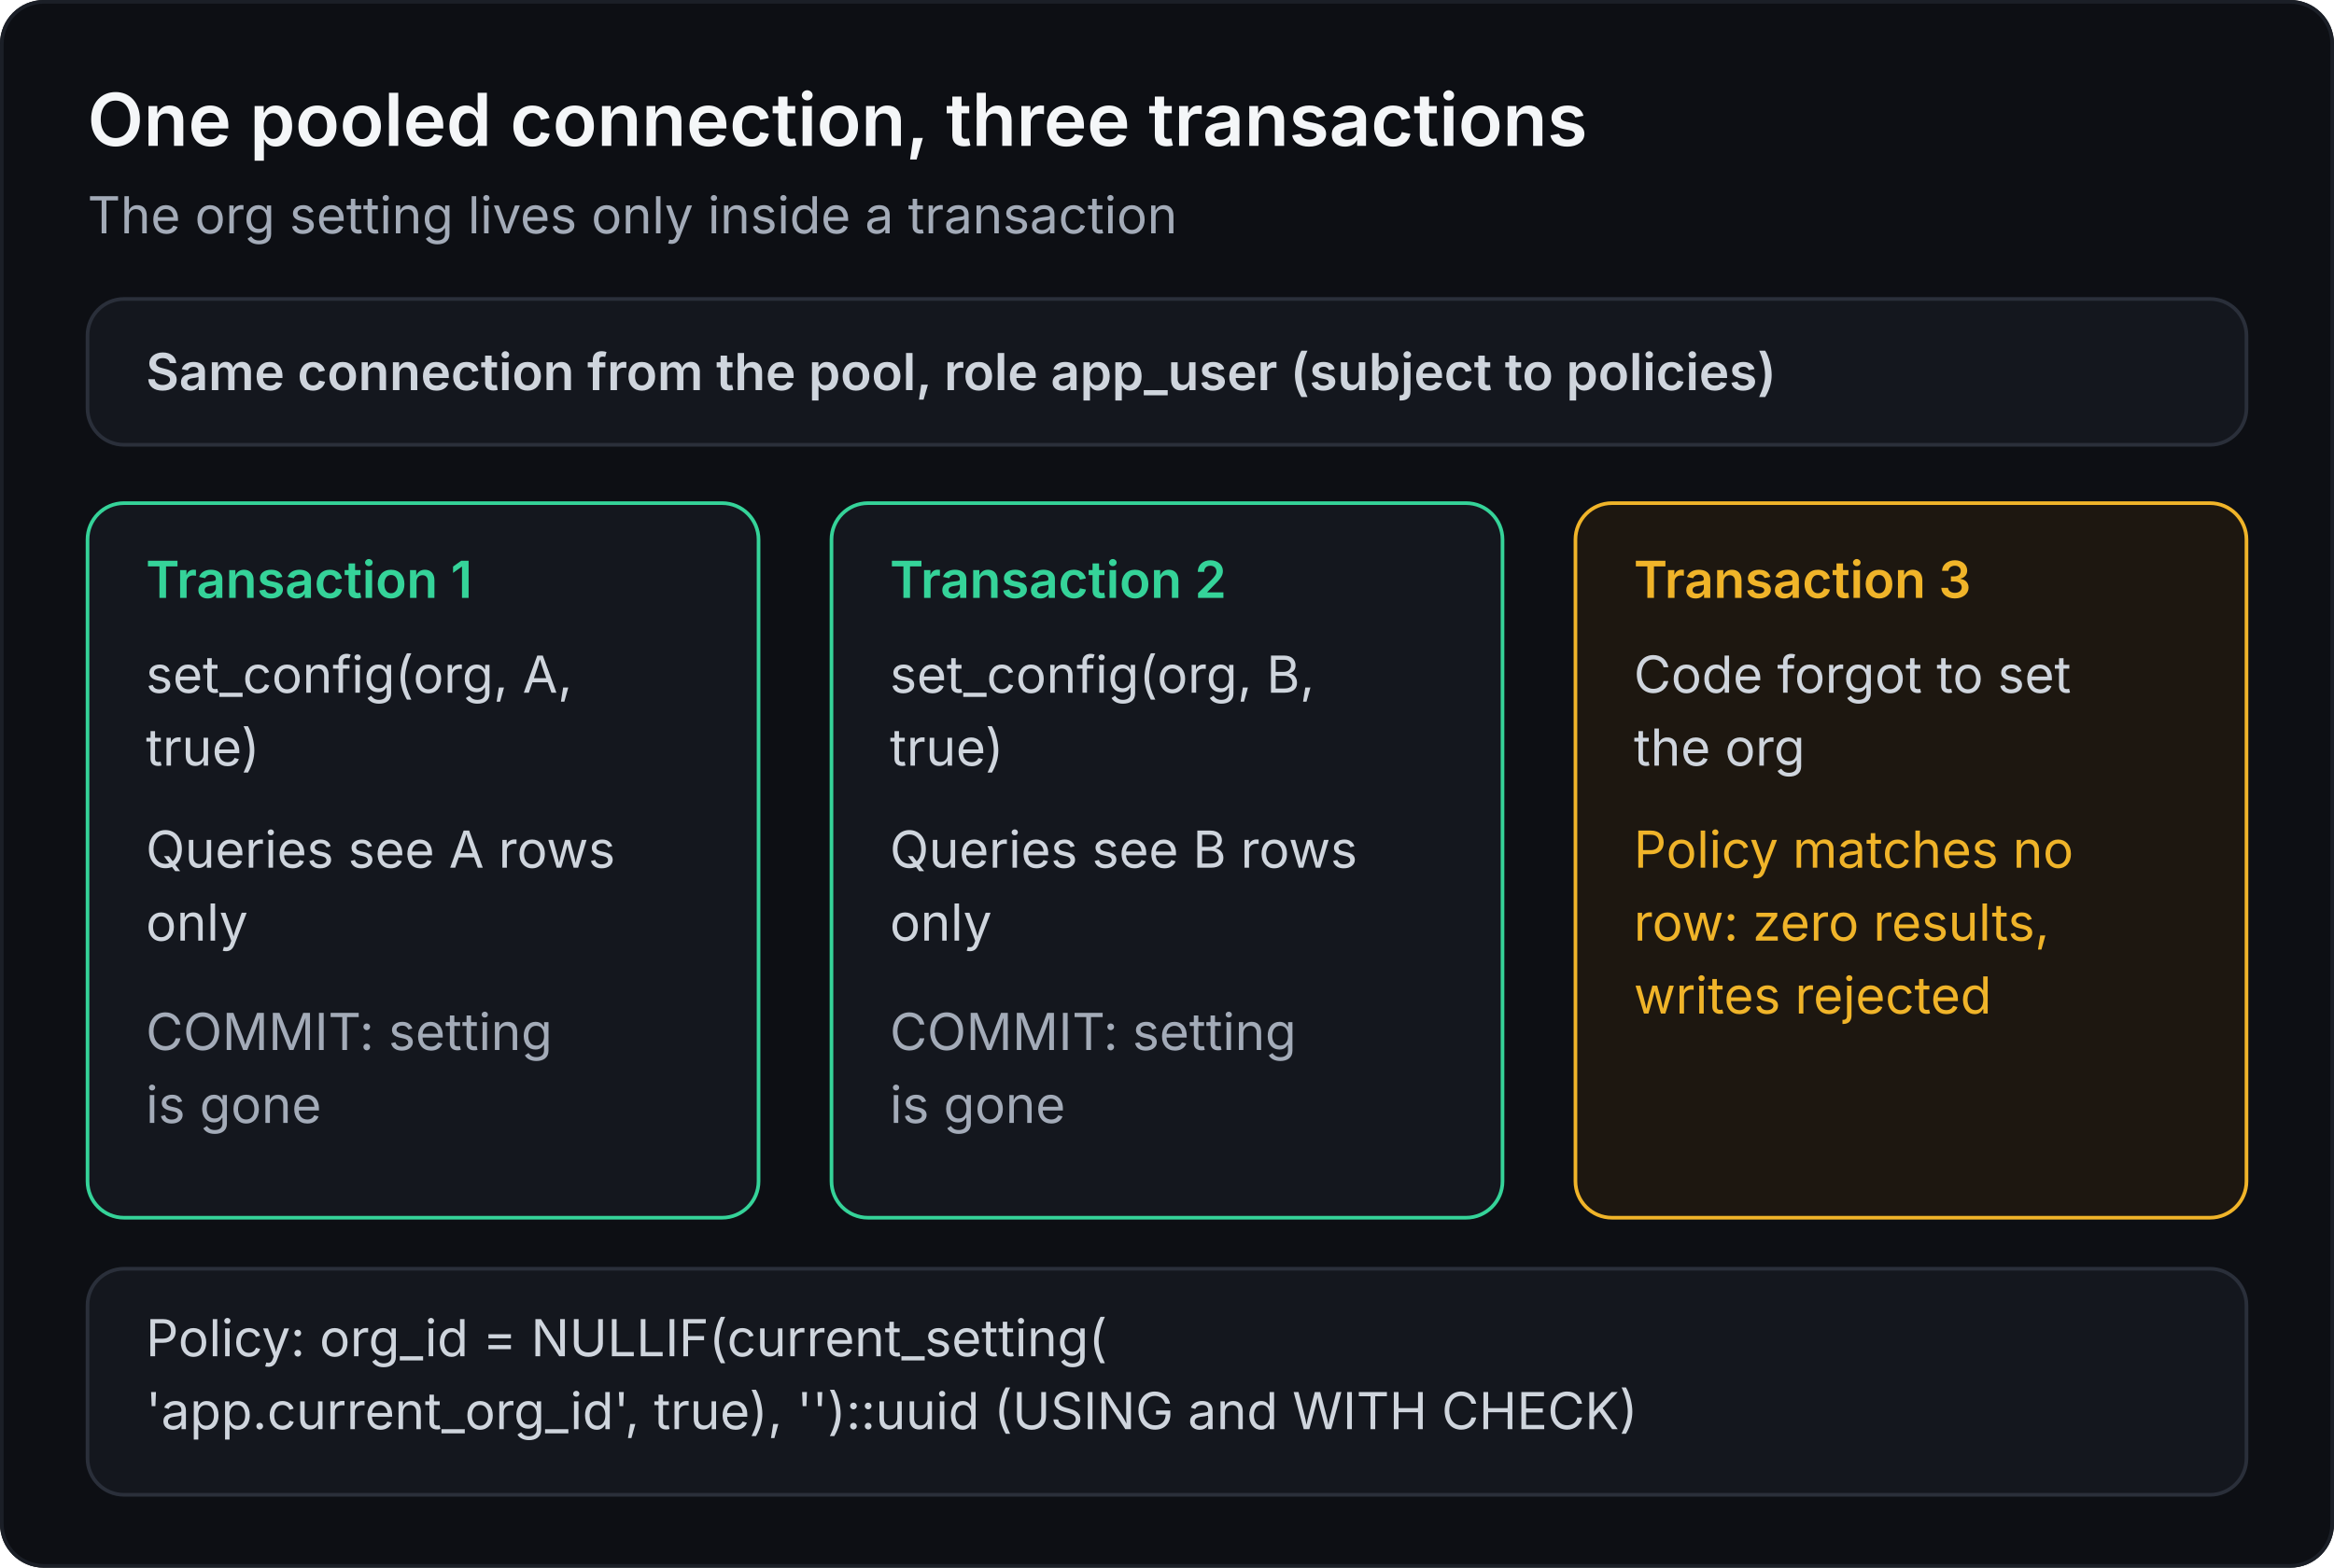
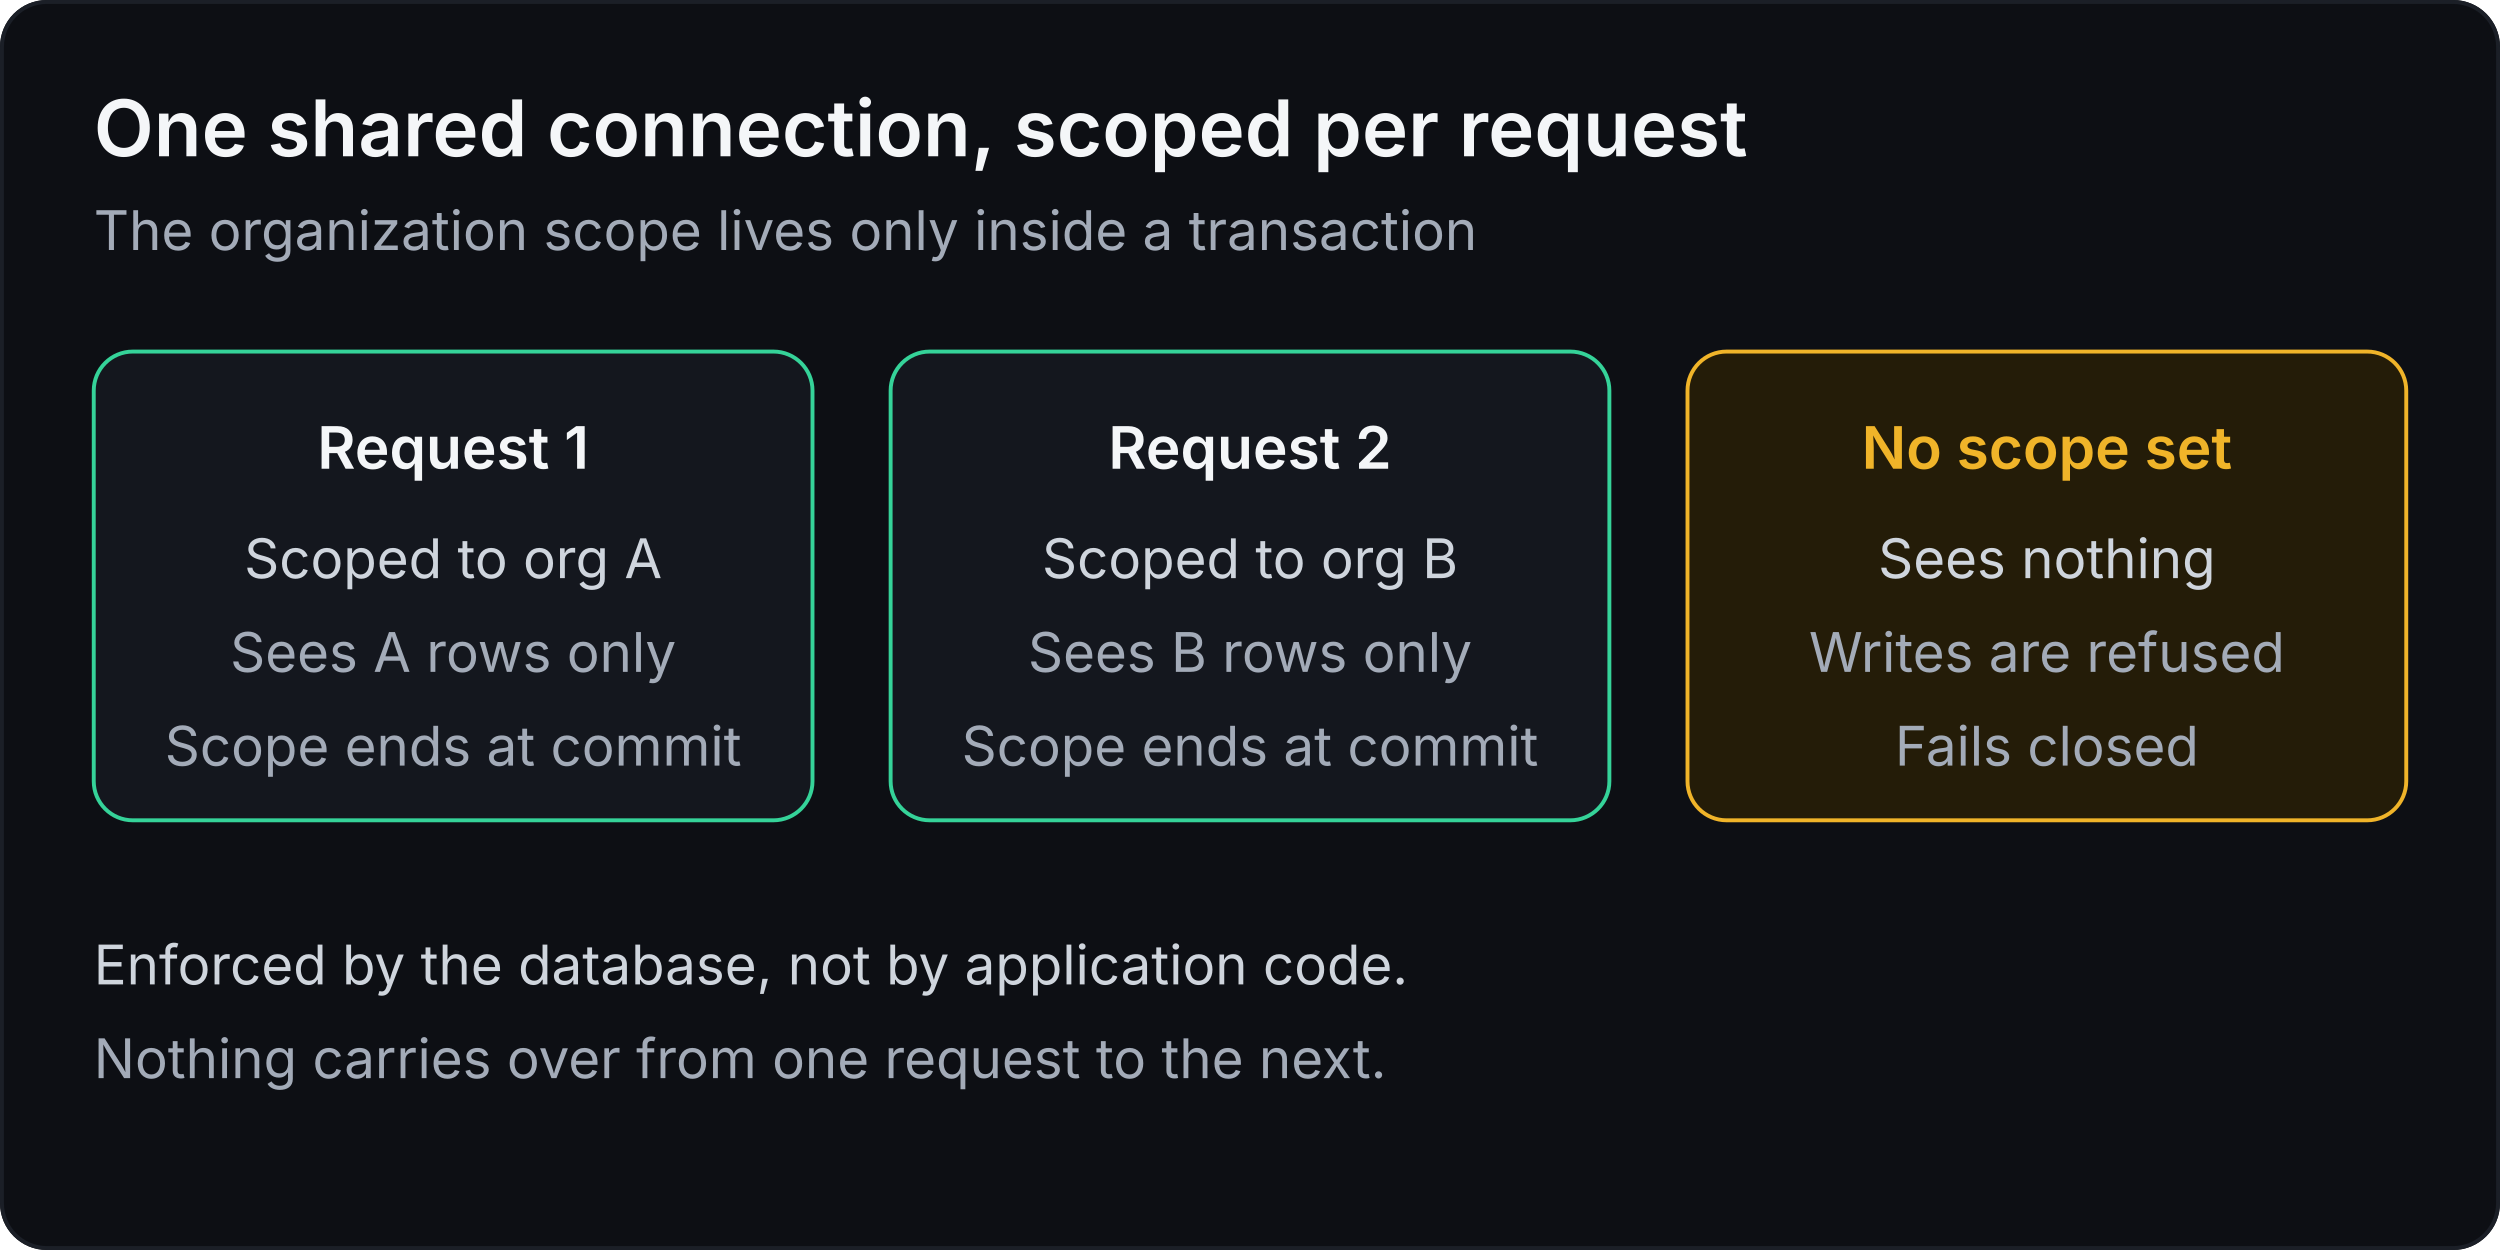
- <svg xmlns="http://www.w3.org/2000/svg" viewBox="0 0 640 430" width="640" height="430" font-family="Inter, system-ui, sans-serif">
-   <rect width="640" height="430" rx="12" fill="#0d0f14" />
-   <rect x="0.5" y="0.5" width="639" height="429" rx="11.5" fill="none" stroke="#1b1f27" />
-   <text x="24" y="40" fill="#f4f6f8" font-size="20" font-weight="600">One pooled connection, three transactions</text>
-   <text x="24" y="64" fill="#a3abb8" font-size="14">The org setting lives only inside a transaction</text>
-   <rect x="24" y="82" width="592" height="40" rx="10" fill="#14171e" stroke="#2a2f3a" />
-   <text x="40" y="107" fill="#cfd5dd" font-size="14" font-weight="600">Same connection from the pool, role app_user (subject to policies)</text>
-   <g font-size="14">
-     <rect x="24" y="138" width="184" height="196" rx="10" fill="#14171e" stroke="#35d399" />
-     <text x="40" y="164" fill="#35d399" font-weight="600">Transaction 1</text>
-     <text x="40" y="190" fill="#cfd5dd">set_config(org, A,</text>
-     <text x="40" y="210" fill="#cfd5dd">true)</text>
-     <text x="40" y="238" fill="#cfd5dd">Queries see A rows</text>
-     <text x="40" y="258" fill="#cfd5dd">only</text>
-     <text x="40" y="288" fill="#a3abb8">COMMIT: setting</text>
-     <text x="40" y="308" fill="#a3abb8">is gone</text>
-     <rect x="228" y="138" width="184" height="196" rx="10" fill="#14171e" stroke="#35d399" />
-     <text x="244" y="164" fill="#35d399" font-weight="600">Transaction 2</text>
-     <text x="244" y="190" fill="#cfd5dd">set_config(org, B,</text>
-     <text x="244" y="210" fill="#cfd5dd">true)</text>
-     <text x="244" y="238" fill="#cfd5dd">Queries see B rows</text>
-     <text x="244" y="258" fill="#cfd5dd">only</text>
-     <text x="244" y="288" fill="#a3abb8">COMMIT: setting</text>
-     <text x="244" y="308" fill="#a3abb8">is gone</text>
-     <rect x="432" y="138" width="184" height="196" rx="10" fill="#1d1710" stroke="#f0b429" />
-     <text x="448" y="164" fill="#f0b429" font-weight="600">Transaction 3</text>
-     <text x="448" y="190" fill="#cfd5dd">Code forgot to set</text>
-     <text x="448" y="210" fill="#cfd5dd">the org</text>
-     <text x="448" y="238" fill="#f0b429">Policy matches no</text>
-     <text x="448" y="258" fill="#f0b429">row: zero results,</text>
-     <text x="448" y="278" fill="#f0b429">writes rejected</text>
-   </g>
-   <rect x="24" y="348" width="592" height="62" rx="10" fill="#14171e" stroke="#2a2f3a" />
-   <text x="40" y="372" fill="#cfd5dd" font-size="14">Policy: org_id = NULLIF(current_setting(</text>
-   <text x="40" y="392" fill="#cfd5dd" font-size="14">'app.current_org_id', true), '')::uuid  (USING and WITH CHECK)</text>
+ <svg xmlns="http://www.w3.org/2000/svg" viewBox="0 0 640 320" width="640" height="320" font-family="Inter, system-ui, sans-serif">
+   <rect width="640" height="320" rx="12" fill="#0d0f14" />
+   <rect x="0.5" y="0.5" width="639" height="319" rx="11.5" fill="none" stroke="#1b1f27" />
+   <text x="24" y="40" fill="#f4f6f8" font-size="20" font-weight="600">One shared connection, scoped per request</text>
+   <text x="24" y="64" fill="#a3abb8" font-size="14">The organization scope lives only inside a transaction</text>
+   <rect x="24" y="90" width="184" height="120" rx="10" fill="#14171e" stroke="#35d399" />
+   <text x="116" y="120" fill="#f4f6f8" font-size="15" font-weight="600" text-anchor="middle">Request 1</text>
+   <text x="116" y="148" fill="#cfd5dd" font-size="14" text-anchor="middle">Scoped to org A</text>
+   <text x="116" y="172" fill="#a3abb8" font-size="14" text-anchor="middle">Sees A rows only</text>
+   <text x="116" y="196" fill="#a3abb8" font-size="14" text-anchor="middle">Scope ends at commit</text>
+   <rect x="228" y="90" width="184" height="120" rx="10" fill="#14171e" stroke="#35d399" />
+   <text x="320" y="120" fill="#f4f6f8" font-size="15" font-weight="600" text-anchor="middle">Request 2</text>
+   <text x="320" y="148" fill="#cfd5dd" font-size="14" text-anchor="middle">Scoped to org B</text>
+   <text x="320" y="172" fill="#a3abb8" font-size="14" text-anchor="middle">Sees B rows only</text>
+   <text x="320" y="196" fill="#a3abb8" font-size="14" text-anchor="middle">Scope ends at commit</text>
+   <rect x="432" y="90" width="184" height="120" rx="10" fill="#241c08" stroke="#f0b429" />
+   <text x="524" y="120" fill="#f0b429" font-size="15" font-weight="600" text-anchor="middle">No scope set</text>
+   <text x="524" y="148" fill="#cfd5dd" font-size="14" text-anchor="middle">Sees nothing</text>
+   <text x="524" y="172" fill="#a3abb8" font-size="14" text-anchor="middle">Writes are refused</text>
+   <text x="524" y="196" fill="#a3abb8" font-size="14" text-anchor="middle">Fails closed</text>
+   <text x="24" y="252" fill="#cfd5dd" font-size="14">Enforced by the database, not by application code.</text>
+   <text x="24" y="276" fill="#a3abb8" font-size="14">Nothing carries over from one request to the next.</text>
</svg>
